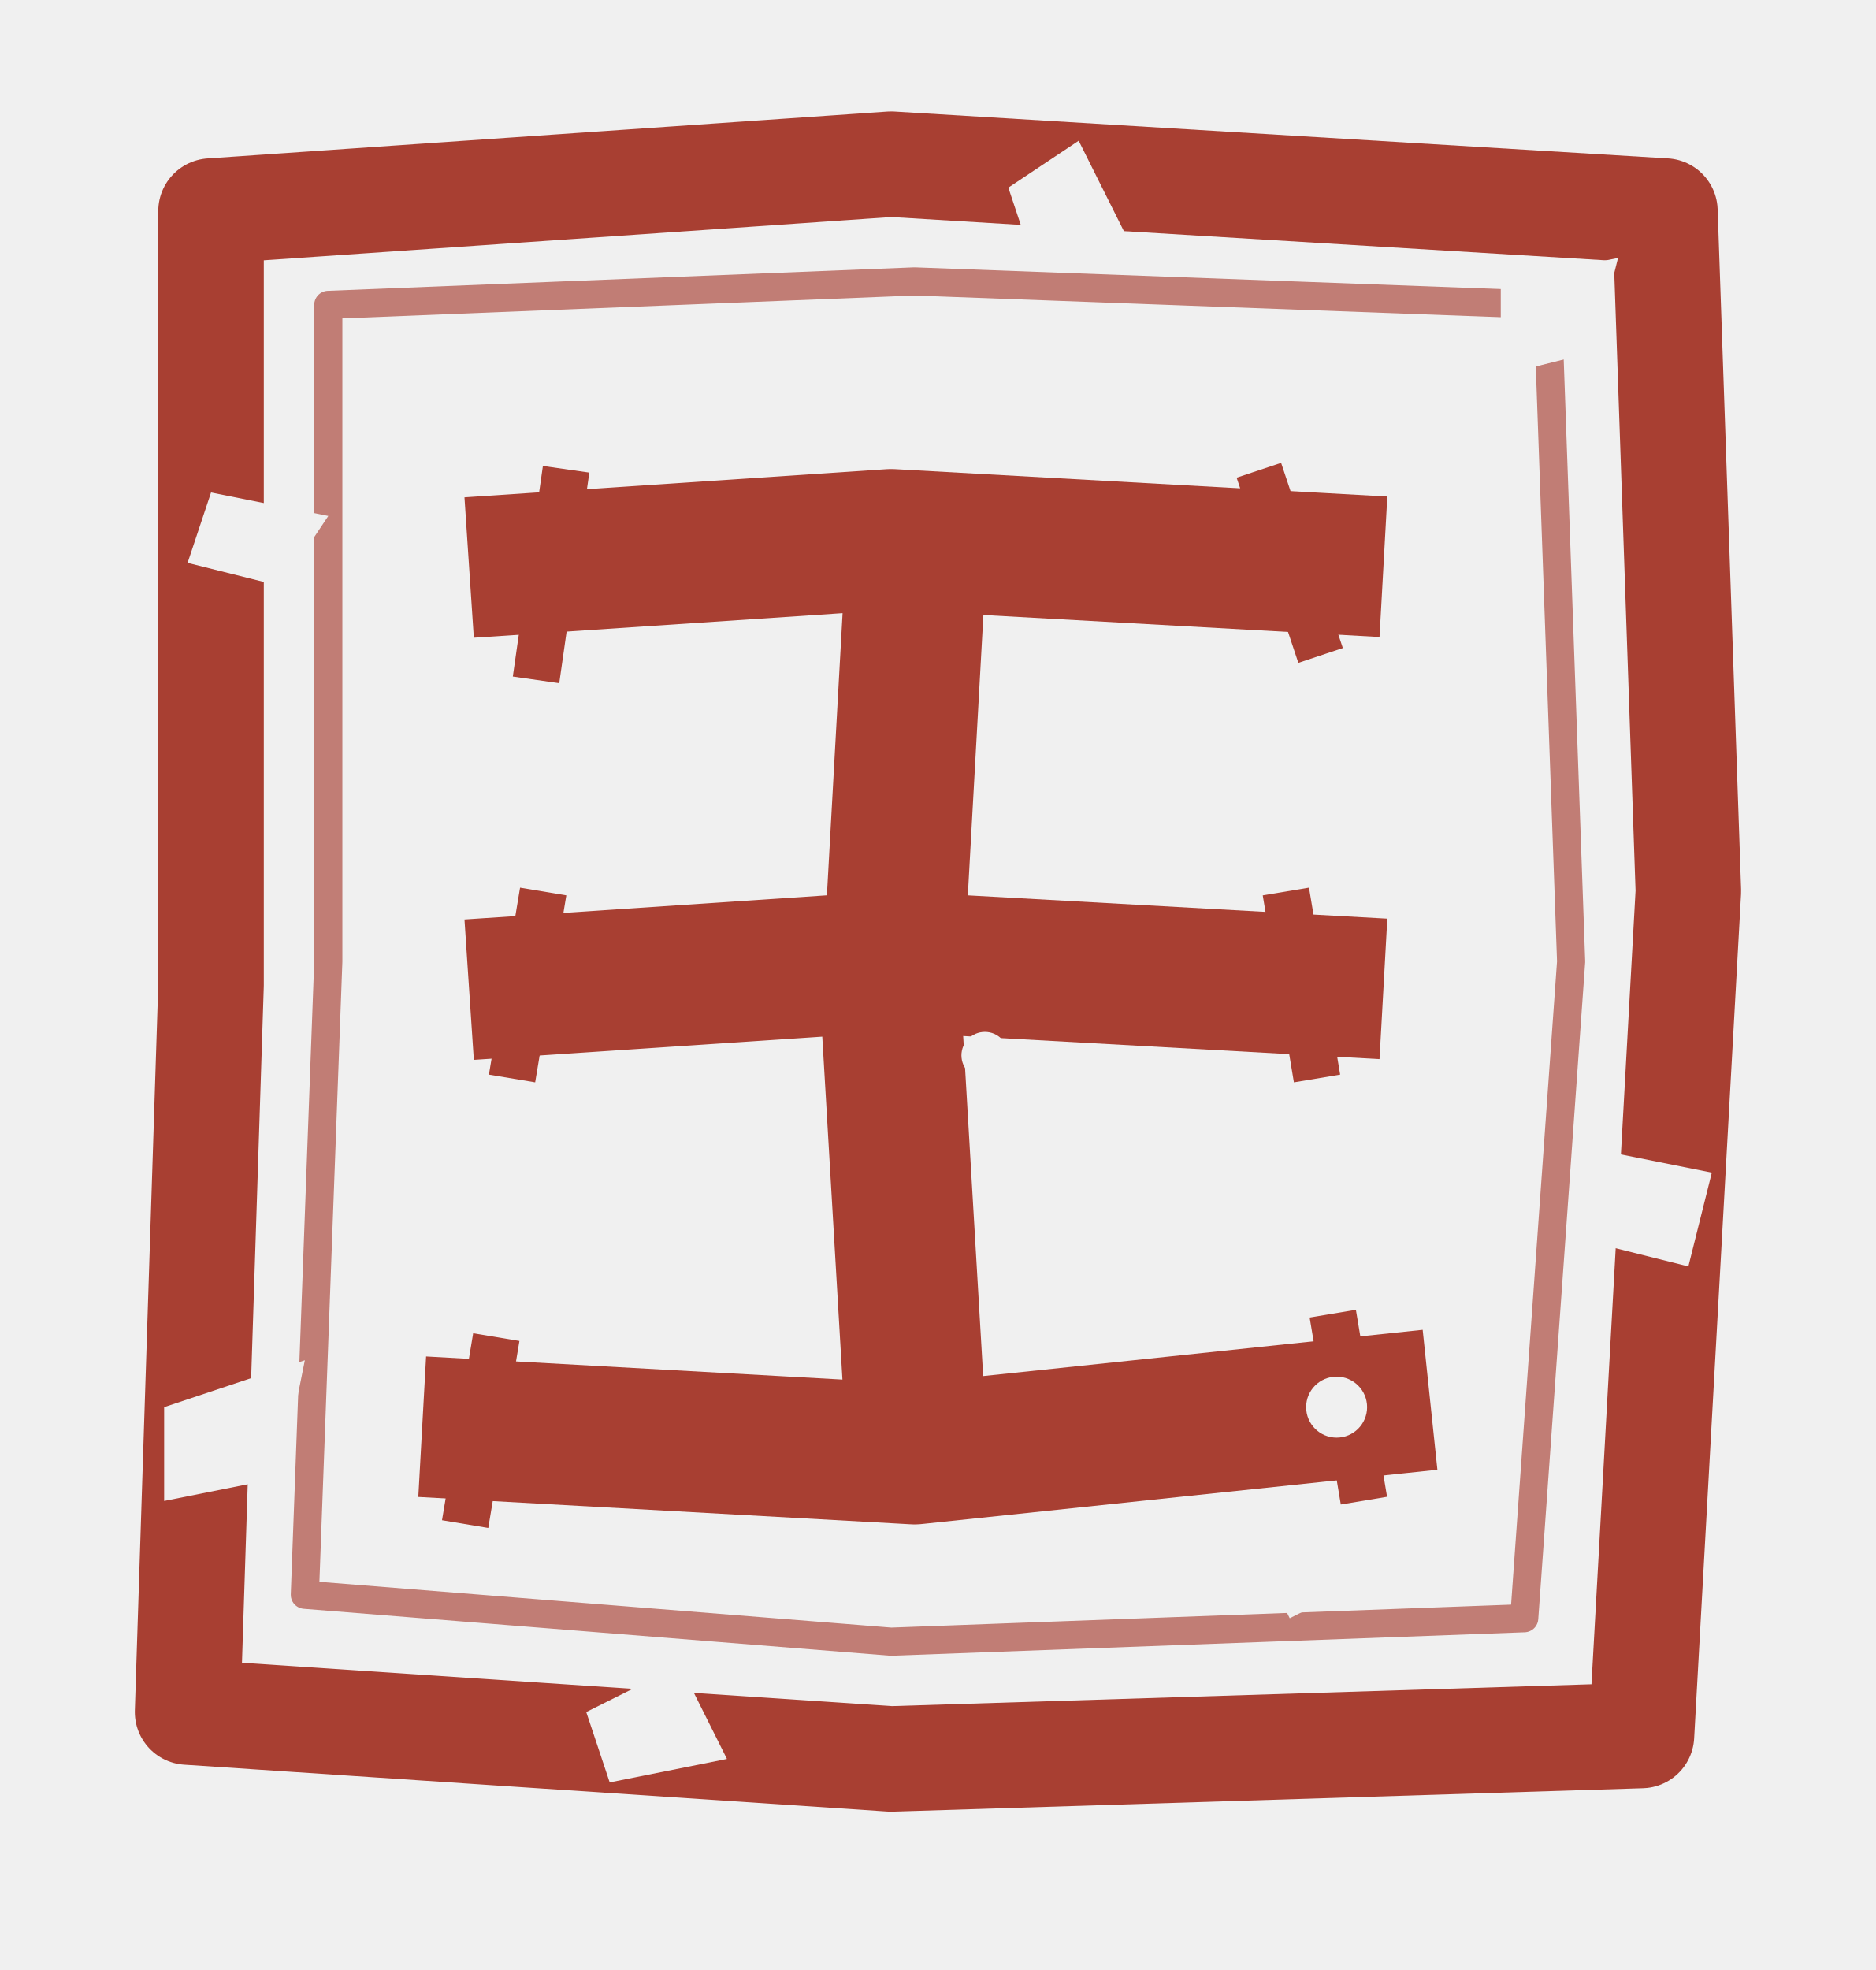
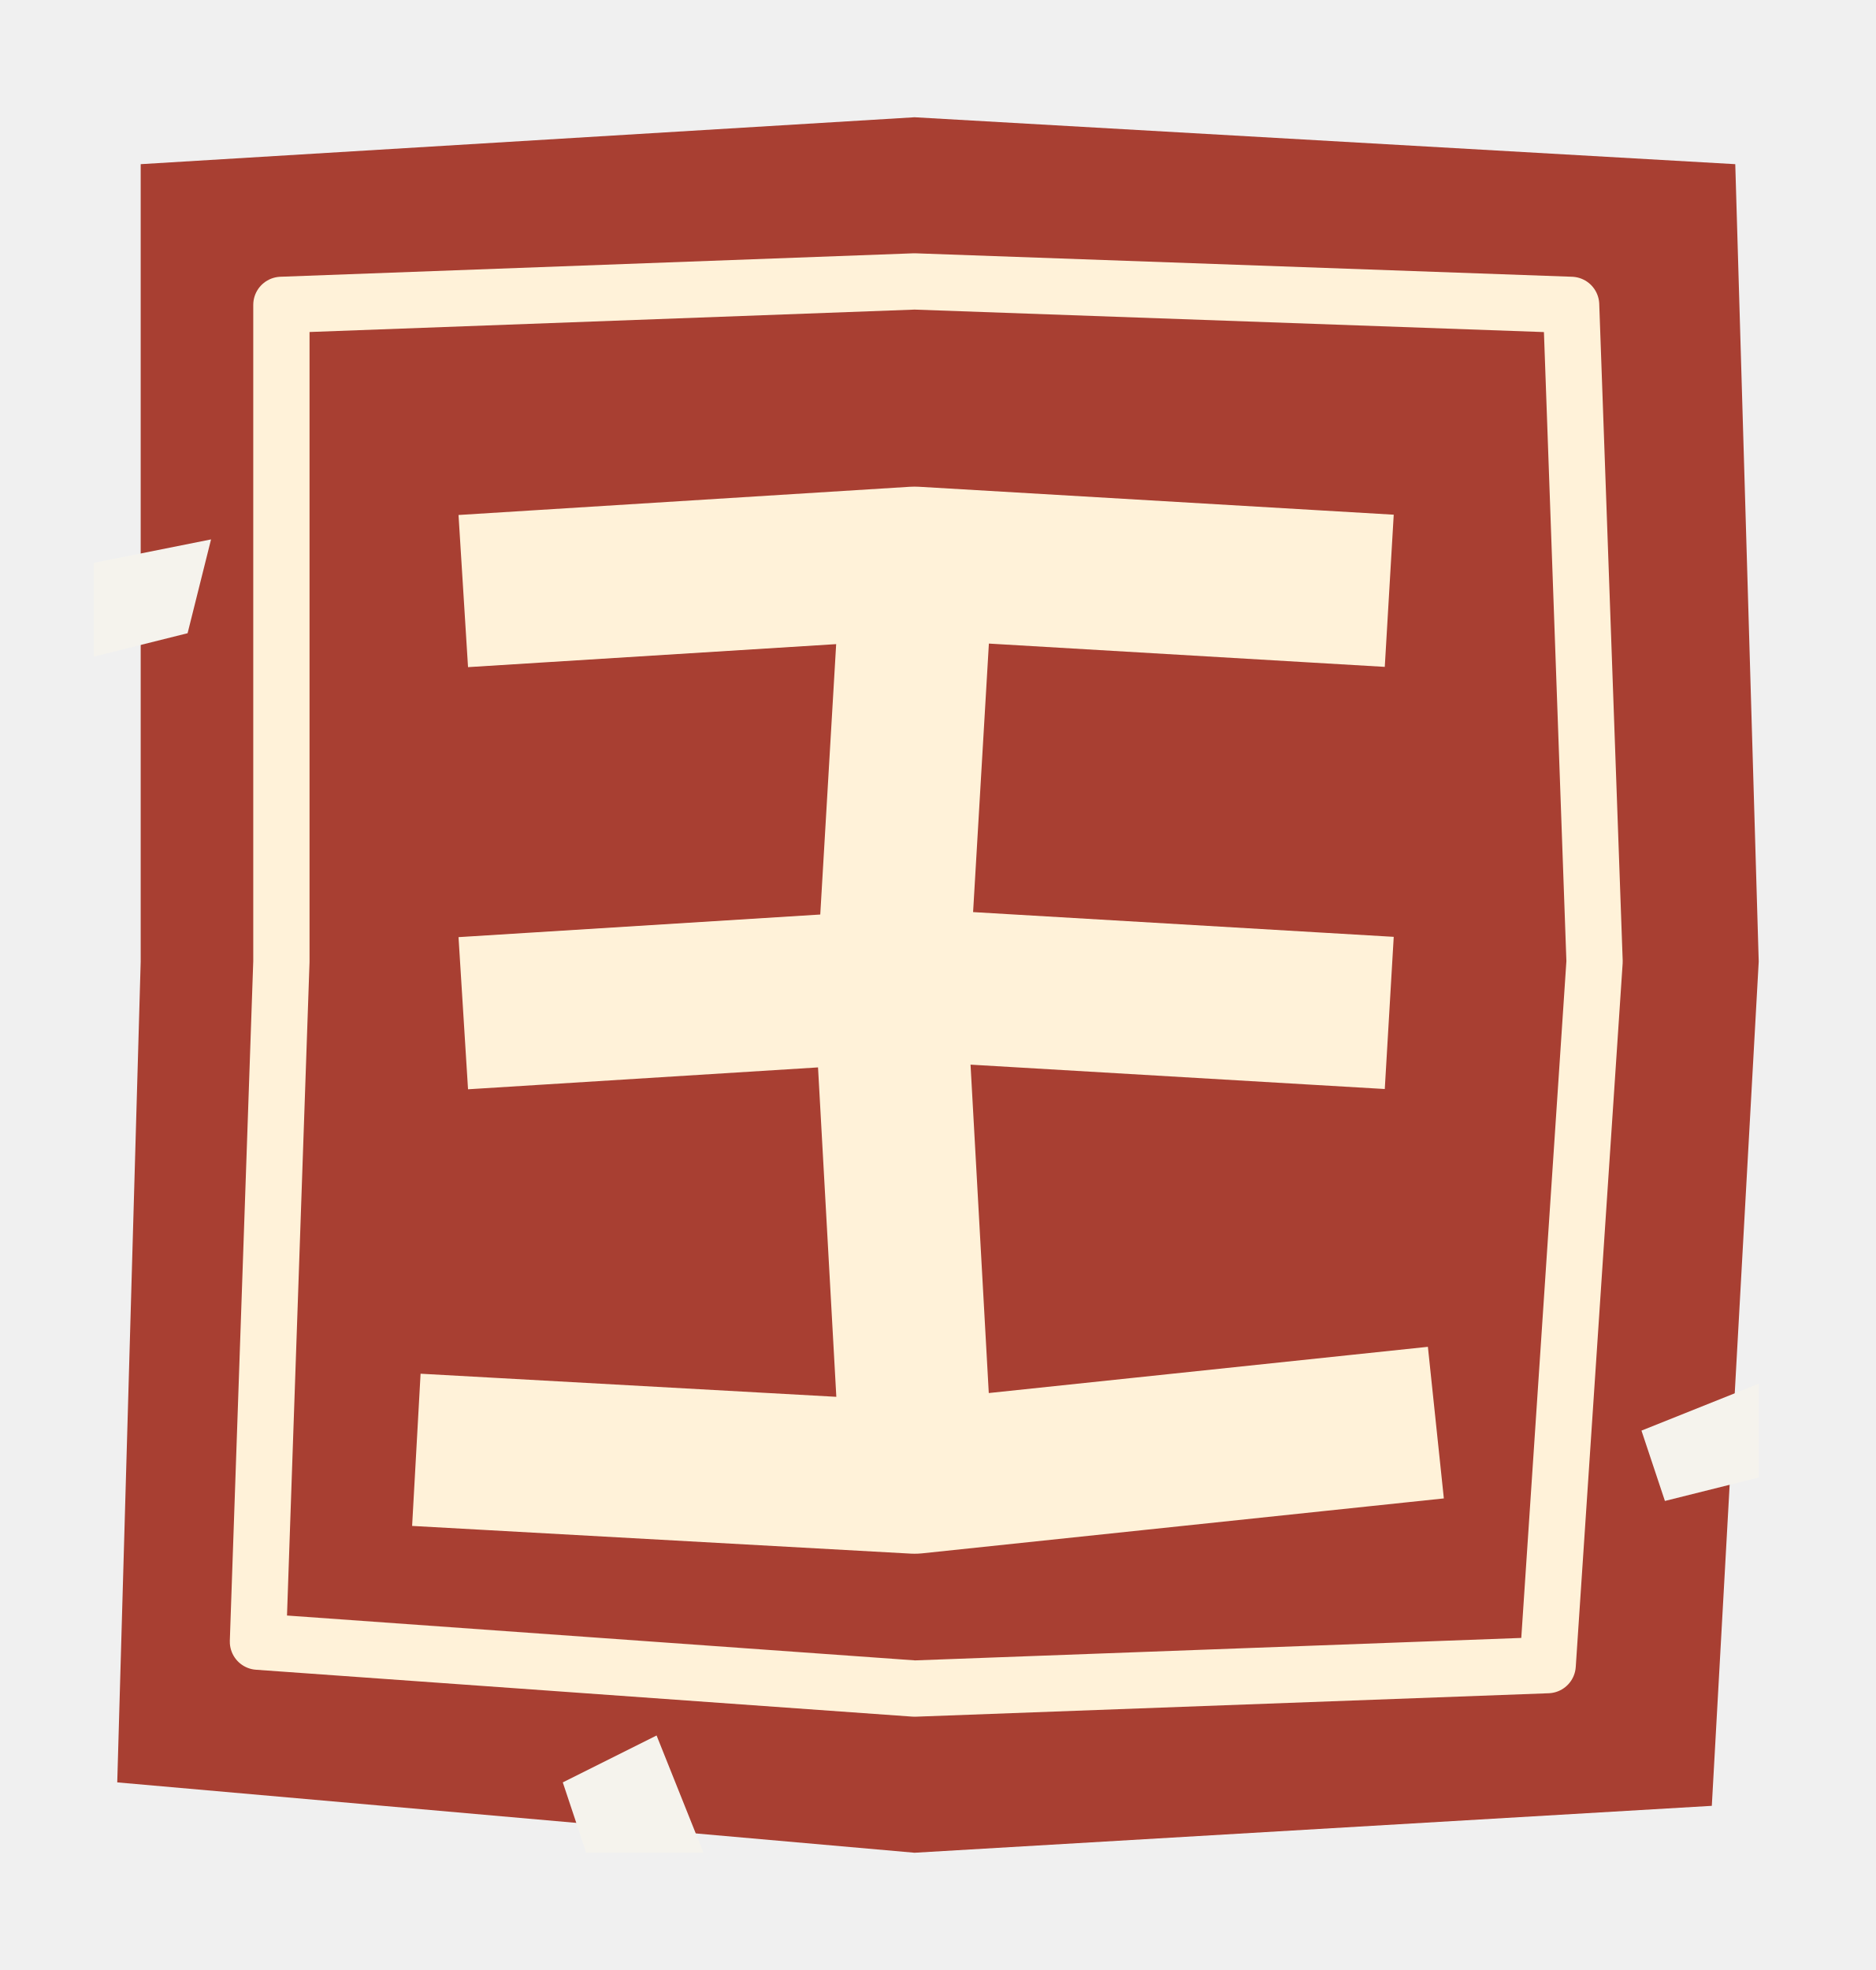
<svg xmlns="http://www.w3.org/2000/svg" viewBox="0 0 80 84" role="img" aria-labelledby="title">
-   <defs>
-     <mask id="wear">
-       <path fill="white" d="M0 0h80v84H0z" />
-       <g fill="black">
-         <path d="m9 21 5 1-2 3-4-1zm55-9 5-1-1 4-4 1zM7 60l6-2-1 5-5 1zm61-11 5 1-1 4-4-1zM25 73l4-2 2 4-5 1zM43 8l3-2 2 4-4 1z" />
-         <circle cx="21" cy="34" r="1.1" />
-         <circle cx="57" cy="60" r="1.3" />
-         <circle cx="42" cy="45" r="1" />
-         <path d="m17 19 3-1 1 2-3 1zm37 48 3-1v2l-2 1z" />
-       </g>
-     </mask>
-   </defs>
-   <g mask="url(#wear)" fill="none" stroke="#a83f32" stroke-linejoin="round" stroke-linecap="square">
-     <path stroke-width="4.5" d="m9 9 29-2 33 2 1 29-2 36-32 1-30-2 1-31Z" />
-     <path stroke-width="1.2" opacity=".65" d="m14 13 25-1 27 1 1 28-2 28-27 1-25-2 1-27Z" />
-     <path stroke-width="6" d="m23 24 15-1 18 1m-33 18 15-1 18 1M21 61l18 1 19-2M39 25l-1 18 1 17" />
-     <path stroke-width="2" d="m24 21-1 7m31-7 2 6M23 39l-1 6m33-6 1 6m-35 13-1 6m37-7 1 6" />
+   <path fill="#a83f32" d="m6 7 33-2 35 2 1 34-2 36-34 2-34-3 1-35Z" />
+   <g fill="none" stroke="#fff2d9" stroke-linejoin="round">
+     <path stroke-width="2.4" d="m12 13 27-1 28 1 1 28-2 30-27 1-28-2 1-29Z" />
+     <path stroke-width="6.5" stroke-linecap="square" d="m23 25 16-1 17 1M23 43l16-1 17 1M21 62l18 1 19-2M39 26l-1 17 1 18" />
+   </g>
+   <g fill="#f5f3ed">
+     <path d="m4 24 5-1-1 4-4 1zm66 37 5-2v4l-4 1zM24 76l4-2 2 5h-5z" />
  </g>
</svg>
